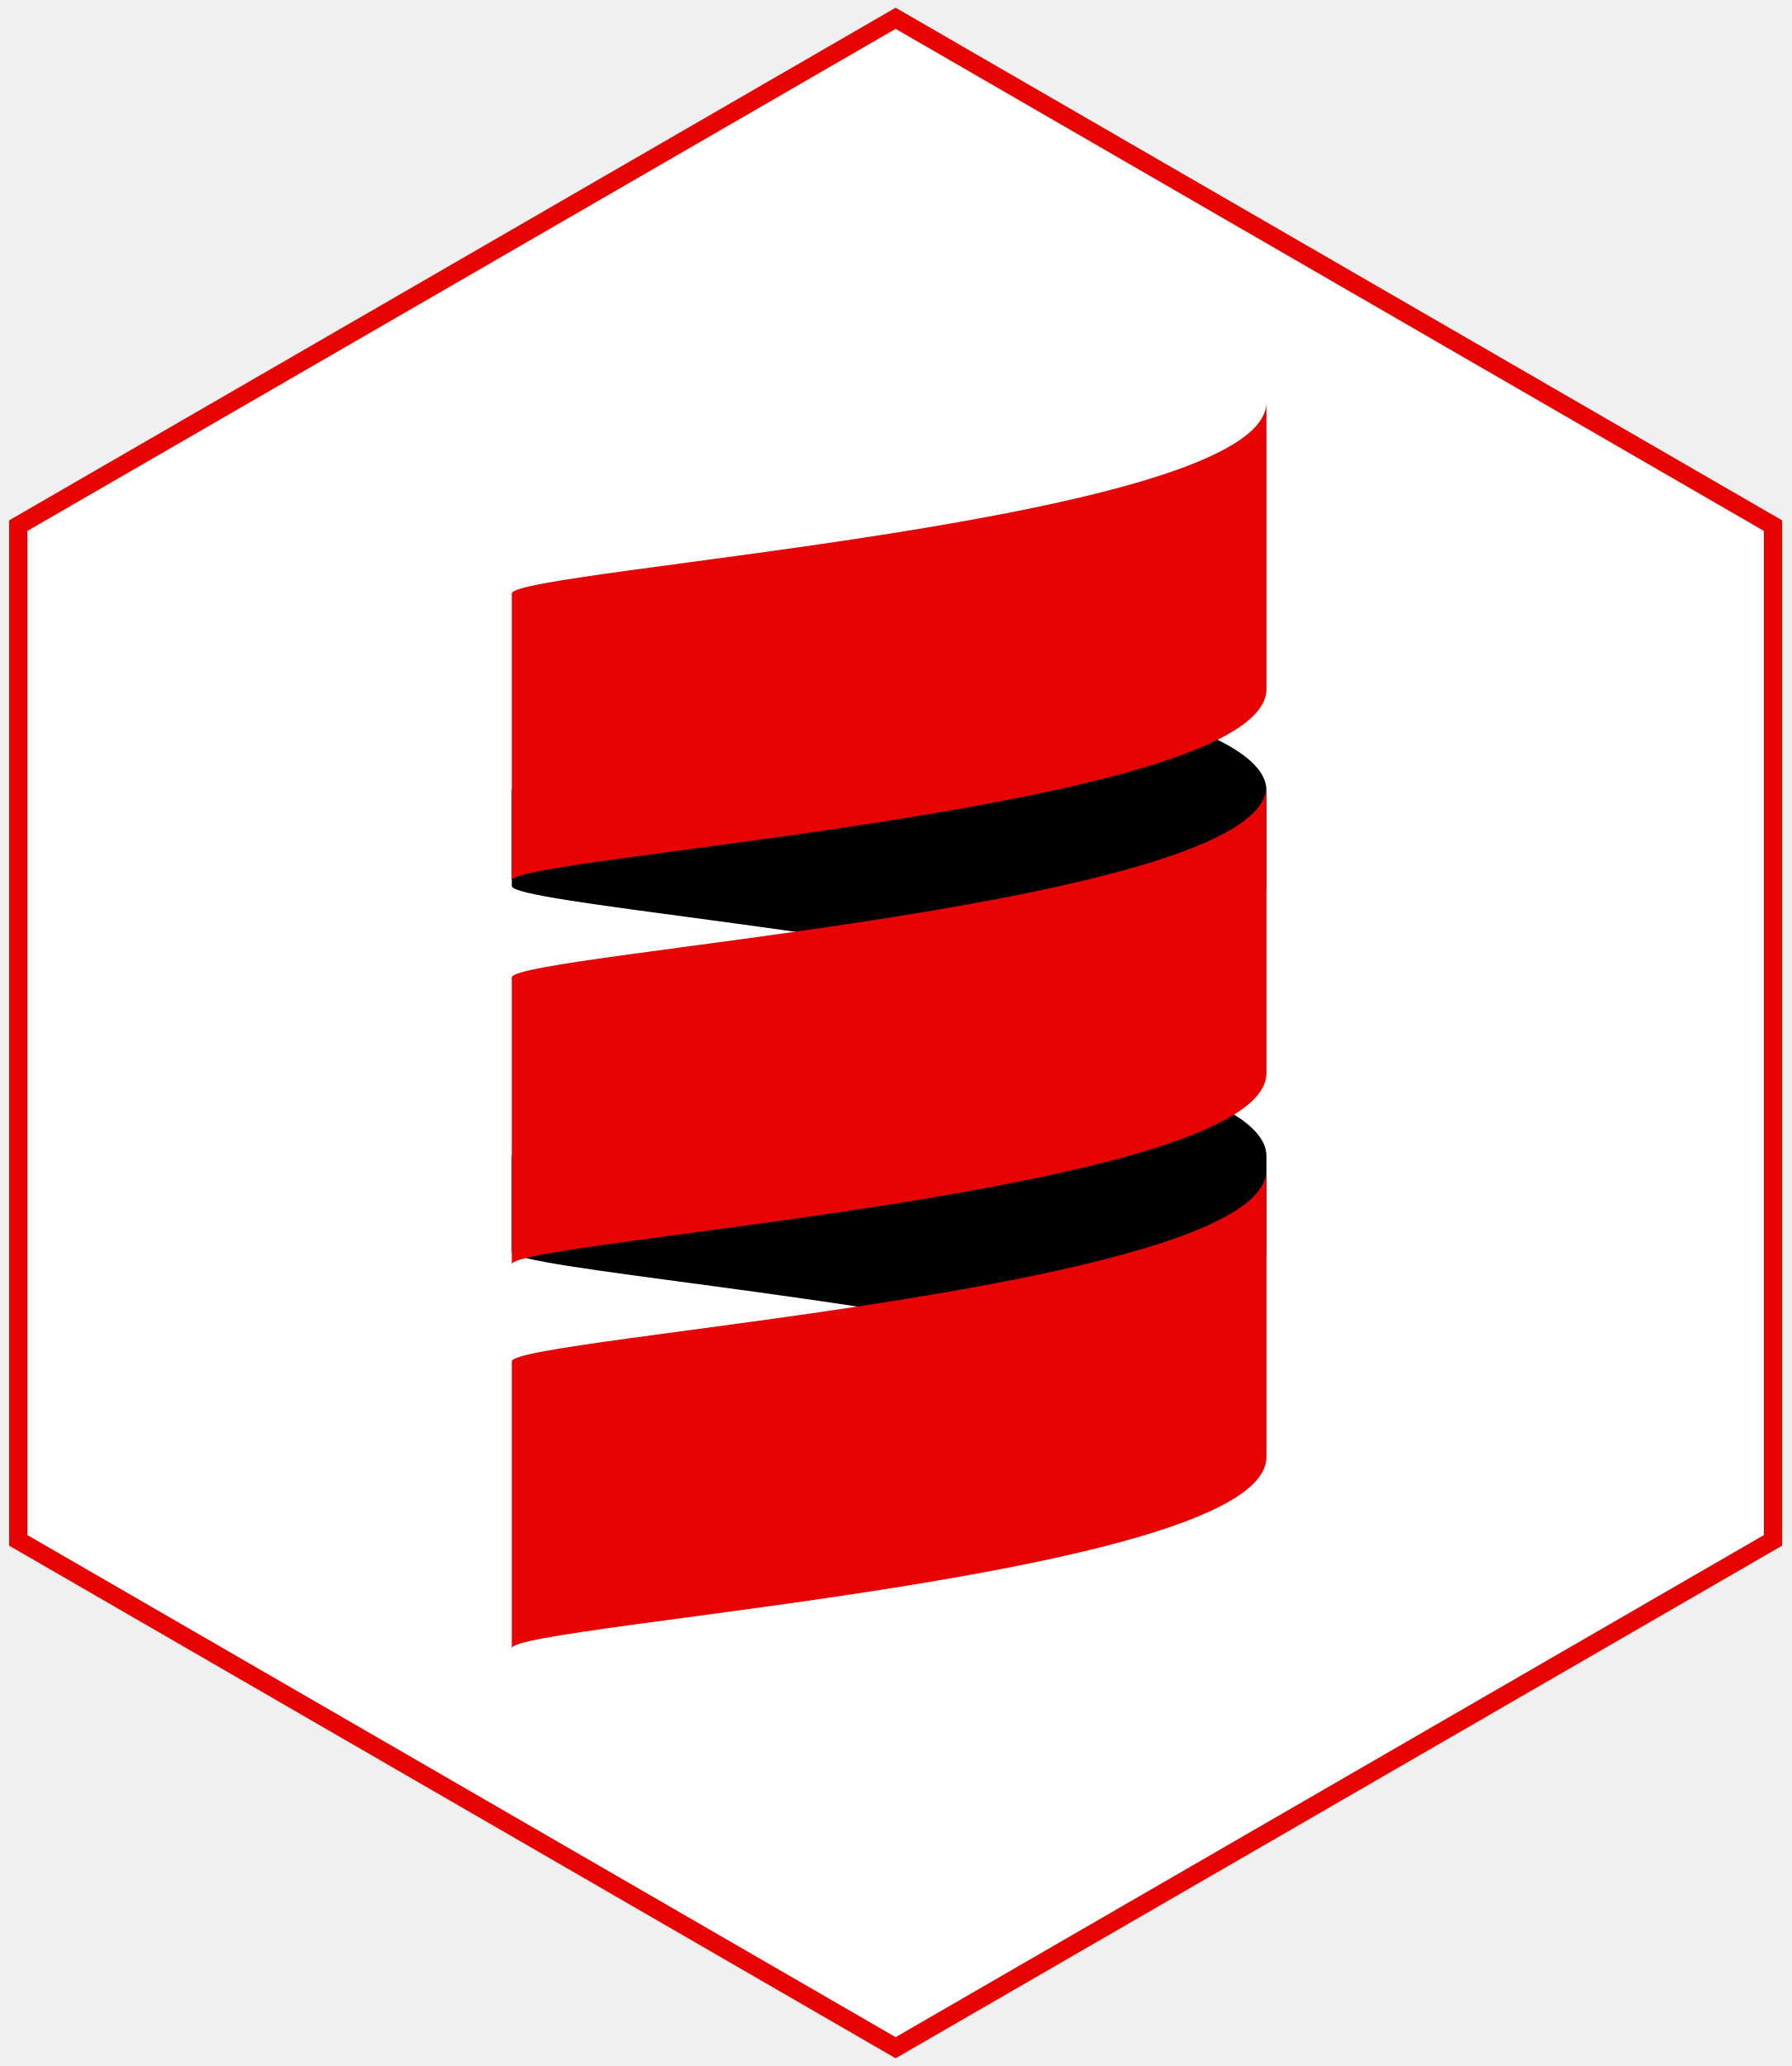
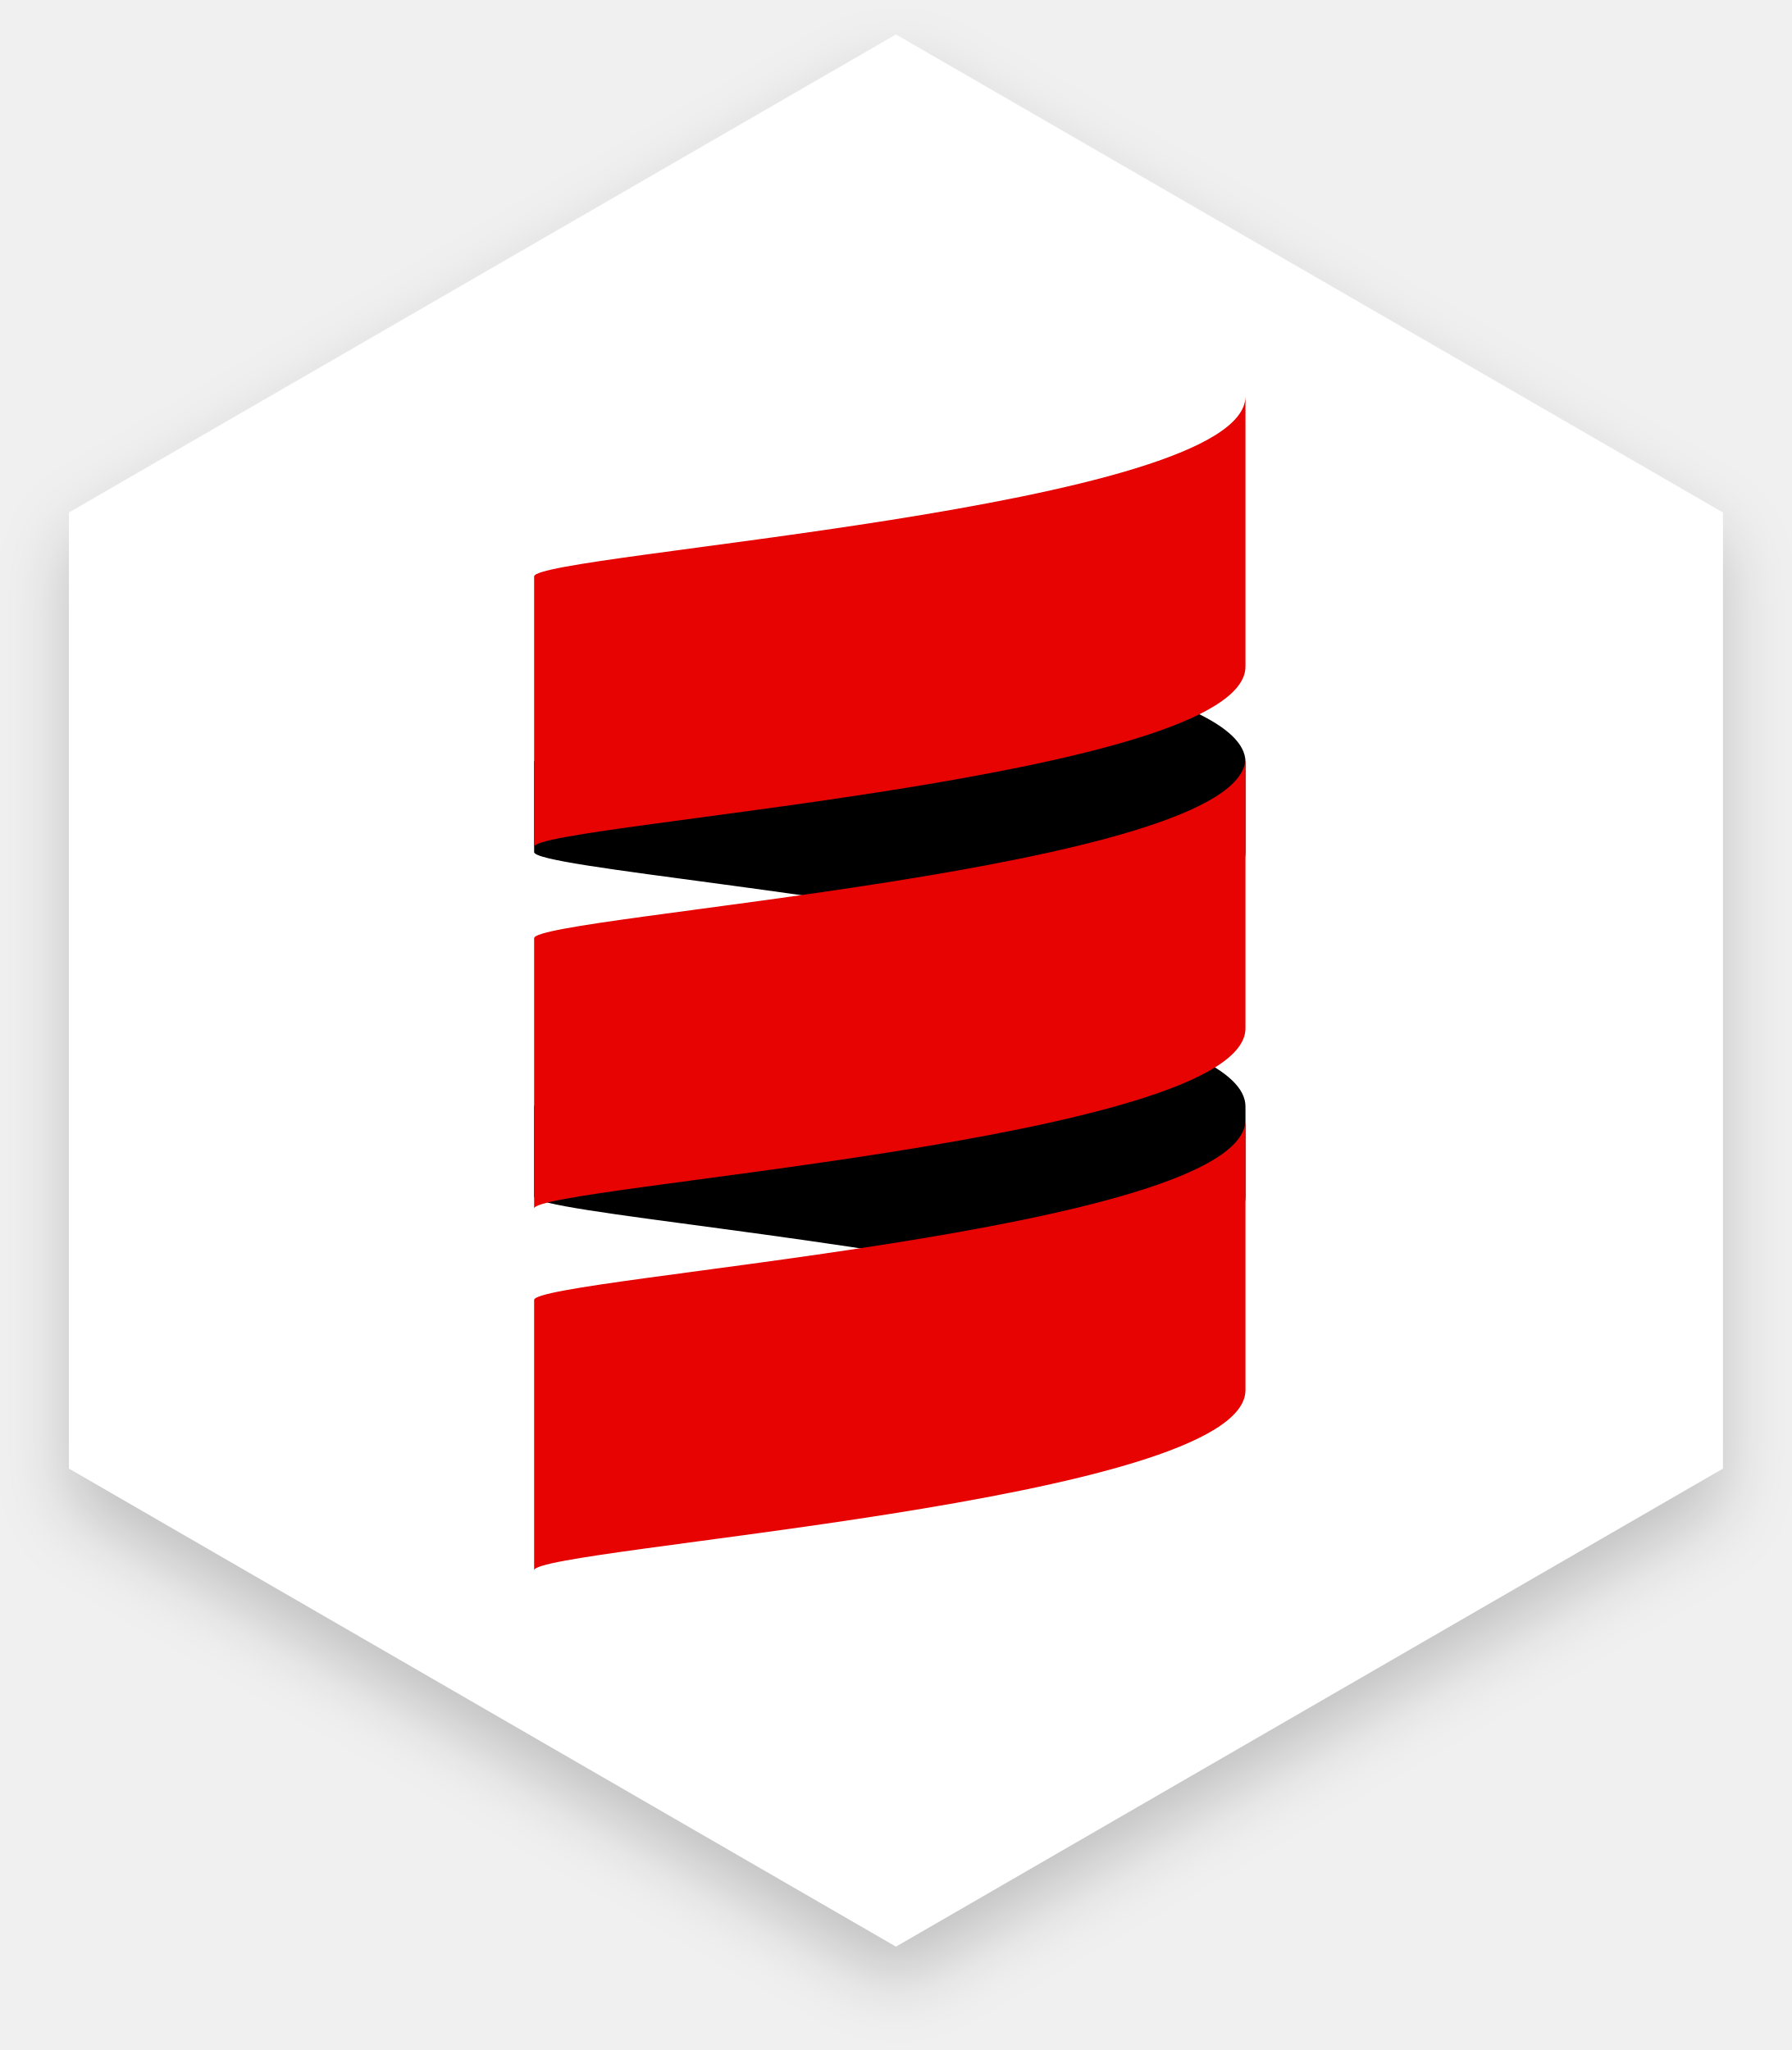
- <svg xmlns="http://www.w3.org/2000/svg" width="98px" height="113px" viewBox="0 0 98 113" version="1.1">
-   <defs />
+ <svg xmlns="http://www.w3.org/2000/svg" xmlns:xlink="http://www.w3.org/1999/xlink" width="104px" height="119px" viewBox="0 0 104 119" version="1.1">
+   <defs>
+     <polygon id="path-1" points="48 0 96 27.75 96 83.25 48 111 -2.3581137e-12 83.25 -2.38919995e-12 27.75" />
+     <filter x="-50%" y="-50%" width="200%" height="200%" filterUnits="objectBoundingBox" id="filter-2">
+       <feOffset dx="0" dy="2" in="SourceAlpha" result="shadowOffsetOuter1" />
+       <feGaussianBlur stdDeviation="2" in="shadowOffsetOuter1" result="shadowBlurOuter1" />
+       <feColorMatrix values="0 0 0 0 0   0 0 0 0 0   0 0 0 0 0  0 0 0 0.2 0" type="matrix" in="shadowBlurOuter1" />
+     </filter>
+   </defs>
  <g id="Page-1" stroke="none" stroke-width="1" fill="none" fill-rule="evenodd">
-     <g id="DesktopHD_Round7_ClientGuides-Copy" transform="translate(-1192, -1265)">
+     <g id="DesktopHD_Round7_ClientGuides-Copy" transform="translate(-1189, -1264)">
      <g id="clients-copy" transform="translate(389, 1067)">
        <g id="row1">
          <g id="scala" transform="translate(804, 199)">
-             <polygon id="Polygon" stroke="#E60301" stroke-linecap="round" fill="#FFFFFF" points="48 0 96 27.75 96 83.25 48 111 -2.3581137e-12 83.25 -2.38919995e-12 27.75" />
+             <g id="Polygon">
+               <use fill="black" fill-opacity="1" filter="url(#filter-2)" xlink:href="#path-1" />
+               <use fill="#FFFFFF" fill-rule="evenodd" xlink:href="#path-1" />
+             </g>
            <g transform="translate(27, 21)" id="Shape">
              <path d="M0,46.462 L0,41.231 C0,40.349 18.769,38.872 30.997,36 L30.997,36 C36.904,37.388 41.286,39.101 41.286,41.231 L41.286,41.231 L41.286,46.462 C41.286,48.59 36.904,50.304 30.997,51.692 L30.997,51.692 C18.769,48.819 0,47.343 0,46.462" fill="#000000" transform="translate(20.64314, 43.84615) scale(1, -1) translate(-20.64314, -43.84615) " />
              <path d="M0,26.462 L0,21.231 C0,20.349 18.769,18.872 30.997,16 L30.997,16 C36.904,17.388 41.286,19.101 41.286,21.231 L41.286,21.231 L41.286,26.462 C41.286,28.59 36.904,30.304 30.997,31.692 L30.997,31.692 C18.769,28.819 0,27.343 0,26.462" fill="#000000" transform="translate(20.64314, 23.84615) scale(1, -1) translate(-20.64314, -23.84615) " />
              <path d="M0,36.692 L0,21 C0,22.308 41.286,24.923 41.286,31.462 L41.286,31.462 L41.286,47.154 C41.286,40.615 0,38 0,36.692" fill="#E60301" transform="translate(20.64314, 34.07692) scale(1, -1) translate(-20.64314, -34.07692) " />
              <path d="M0,15.692 L0,-2.13162821e-14 C0,1.308 41.286,3.923 41.286,10.462 L41.286,10.462 L41.286,26.154 C41.286,19.615 0,17 0,15.692" fill="#E60301" transform="translate(20.64314, 13.07692) scale(1, -1) translate(-20.64314, -13.07692) " />
              <path d="M0,57.692 L0,42 C0,43.308 41.286,45.923 41.286,52.462 L41.286,52.462 L41.286,68.154 C41.286,61.615 0,59 0,57.692" fill="#E60301" transform="translate(20.64314, 55.07692) scale(1, -1) translate(-20.64314, -55.07692) " />
            </g>
          </g>
        </g>
      </g>
    </g>
  </g>
</svg>
